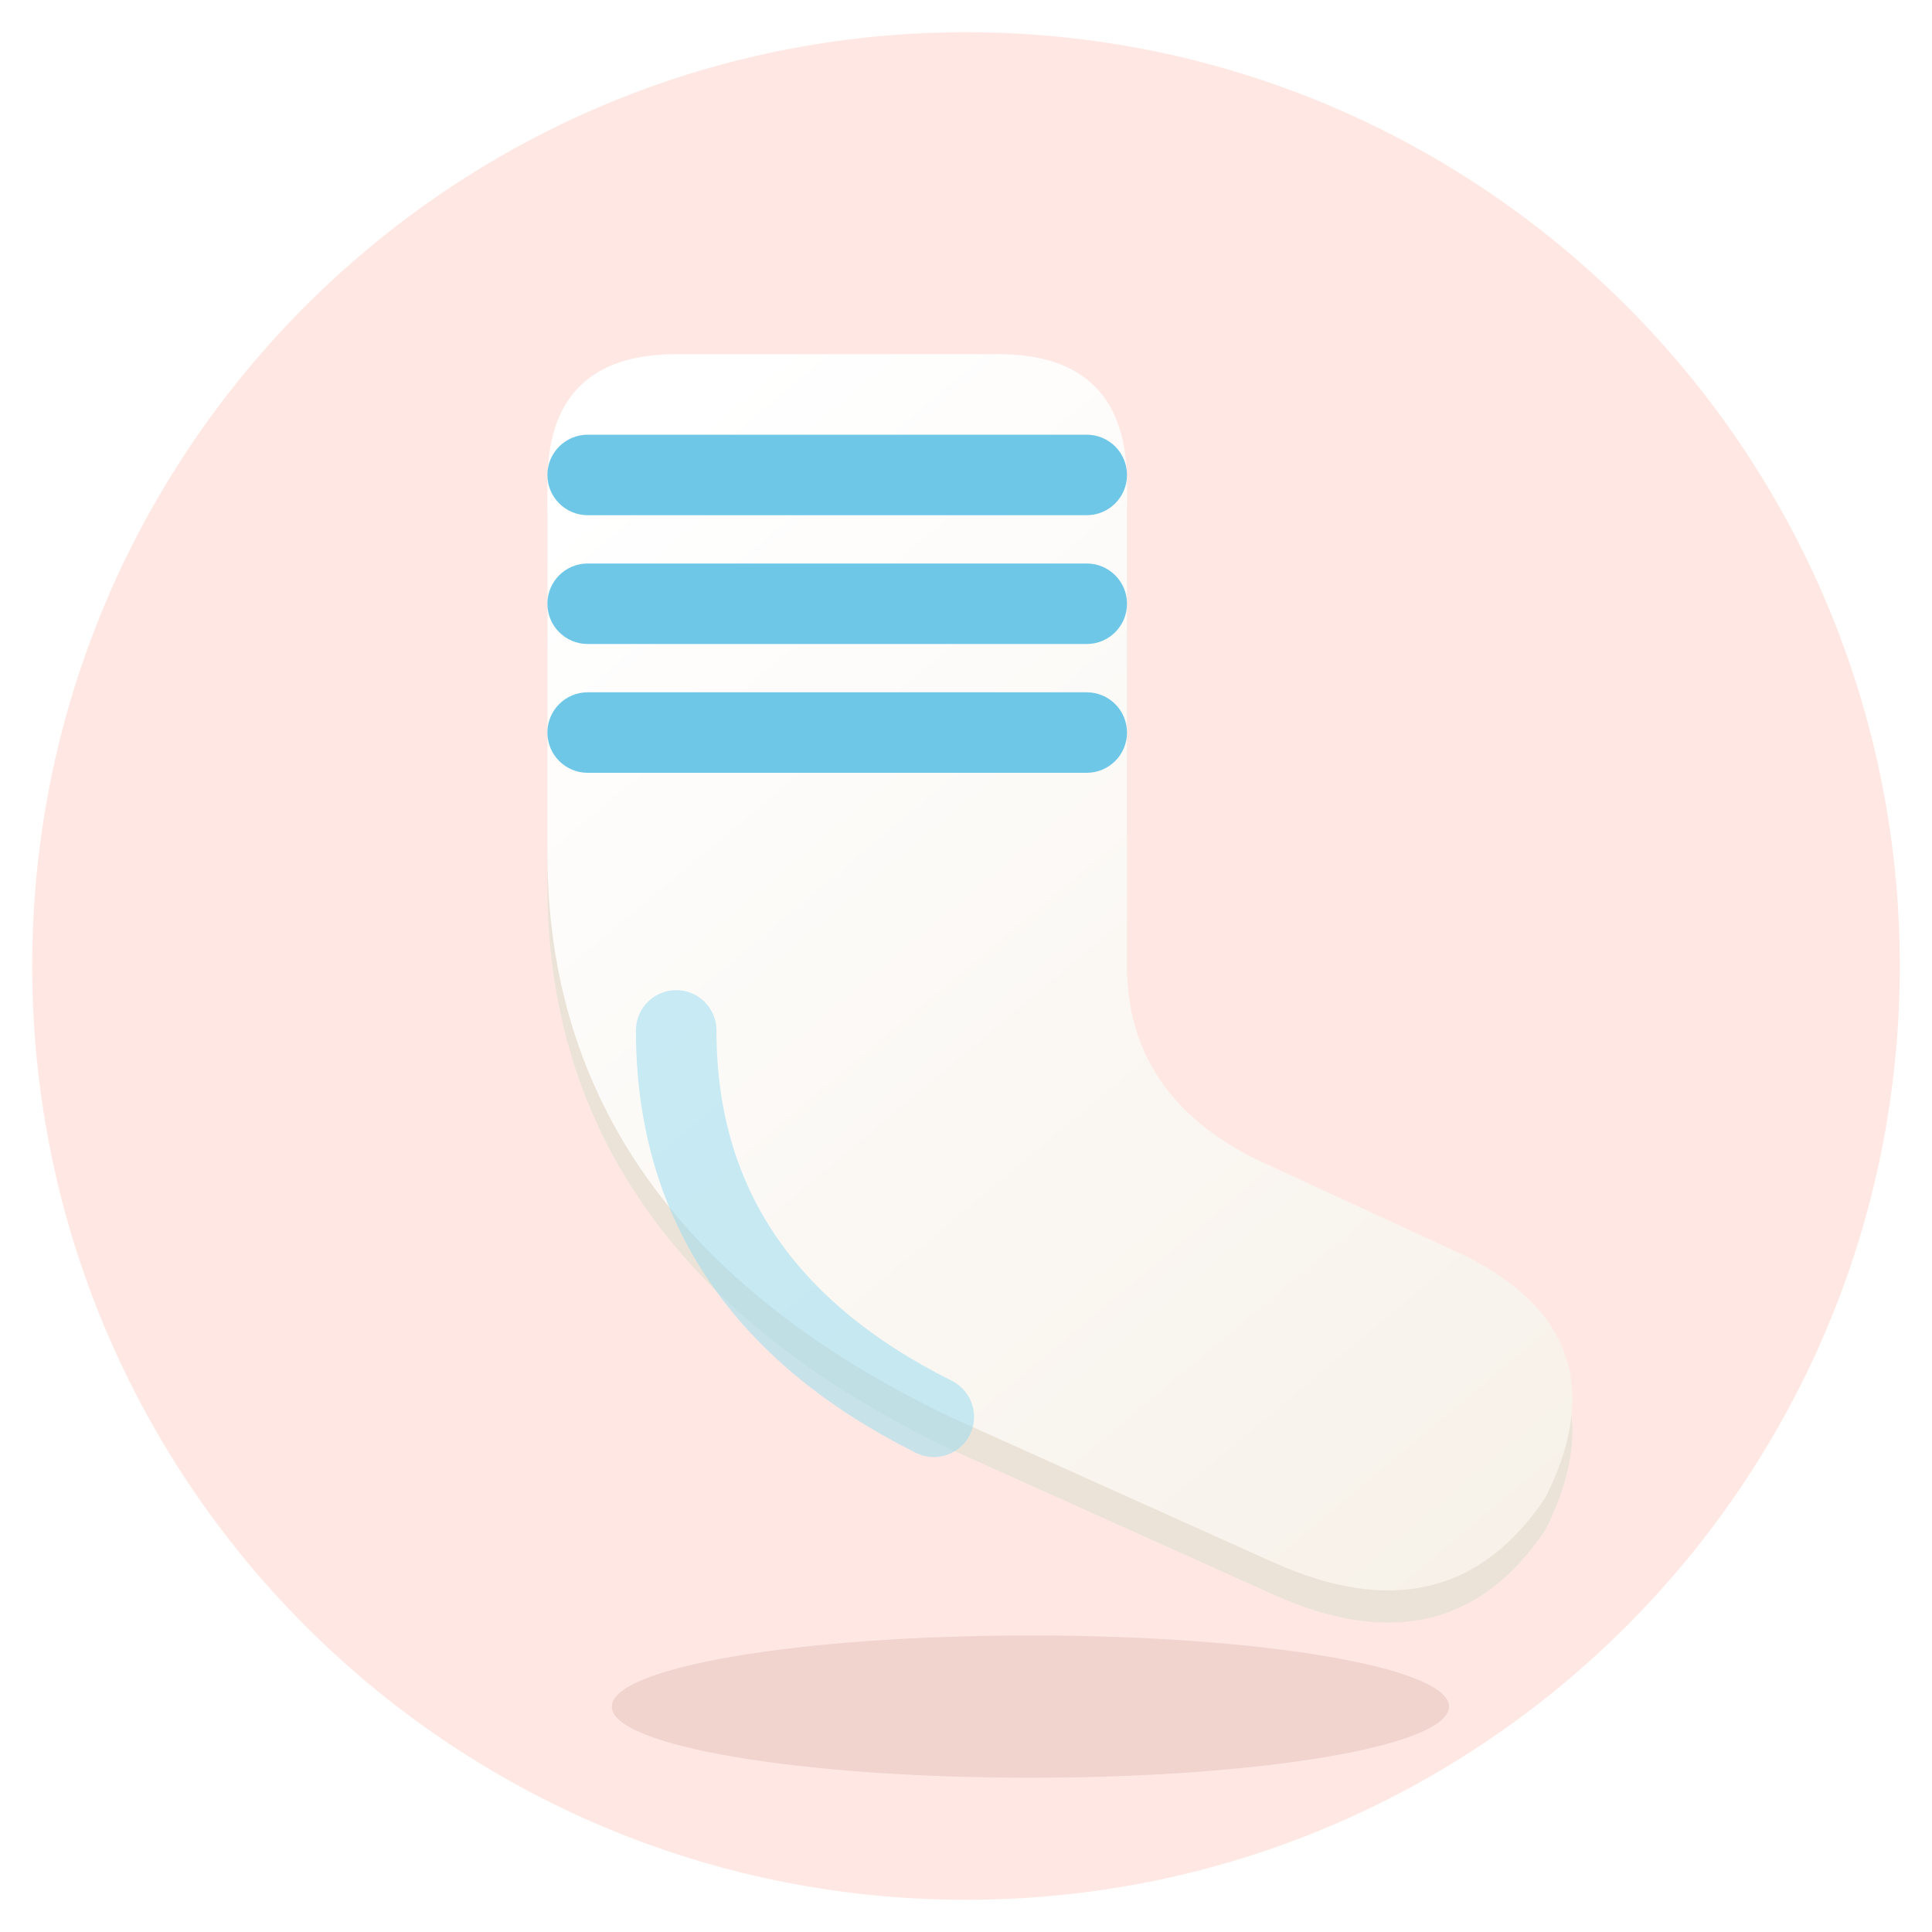
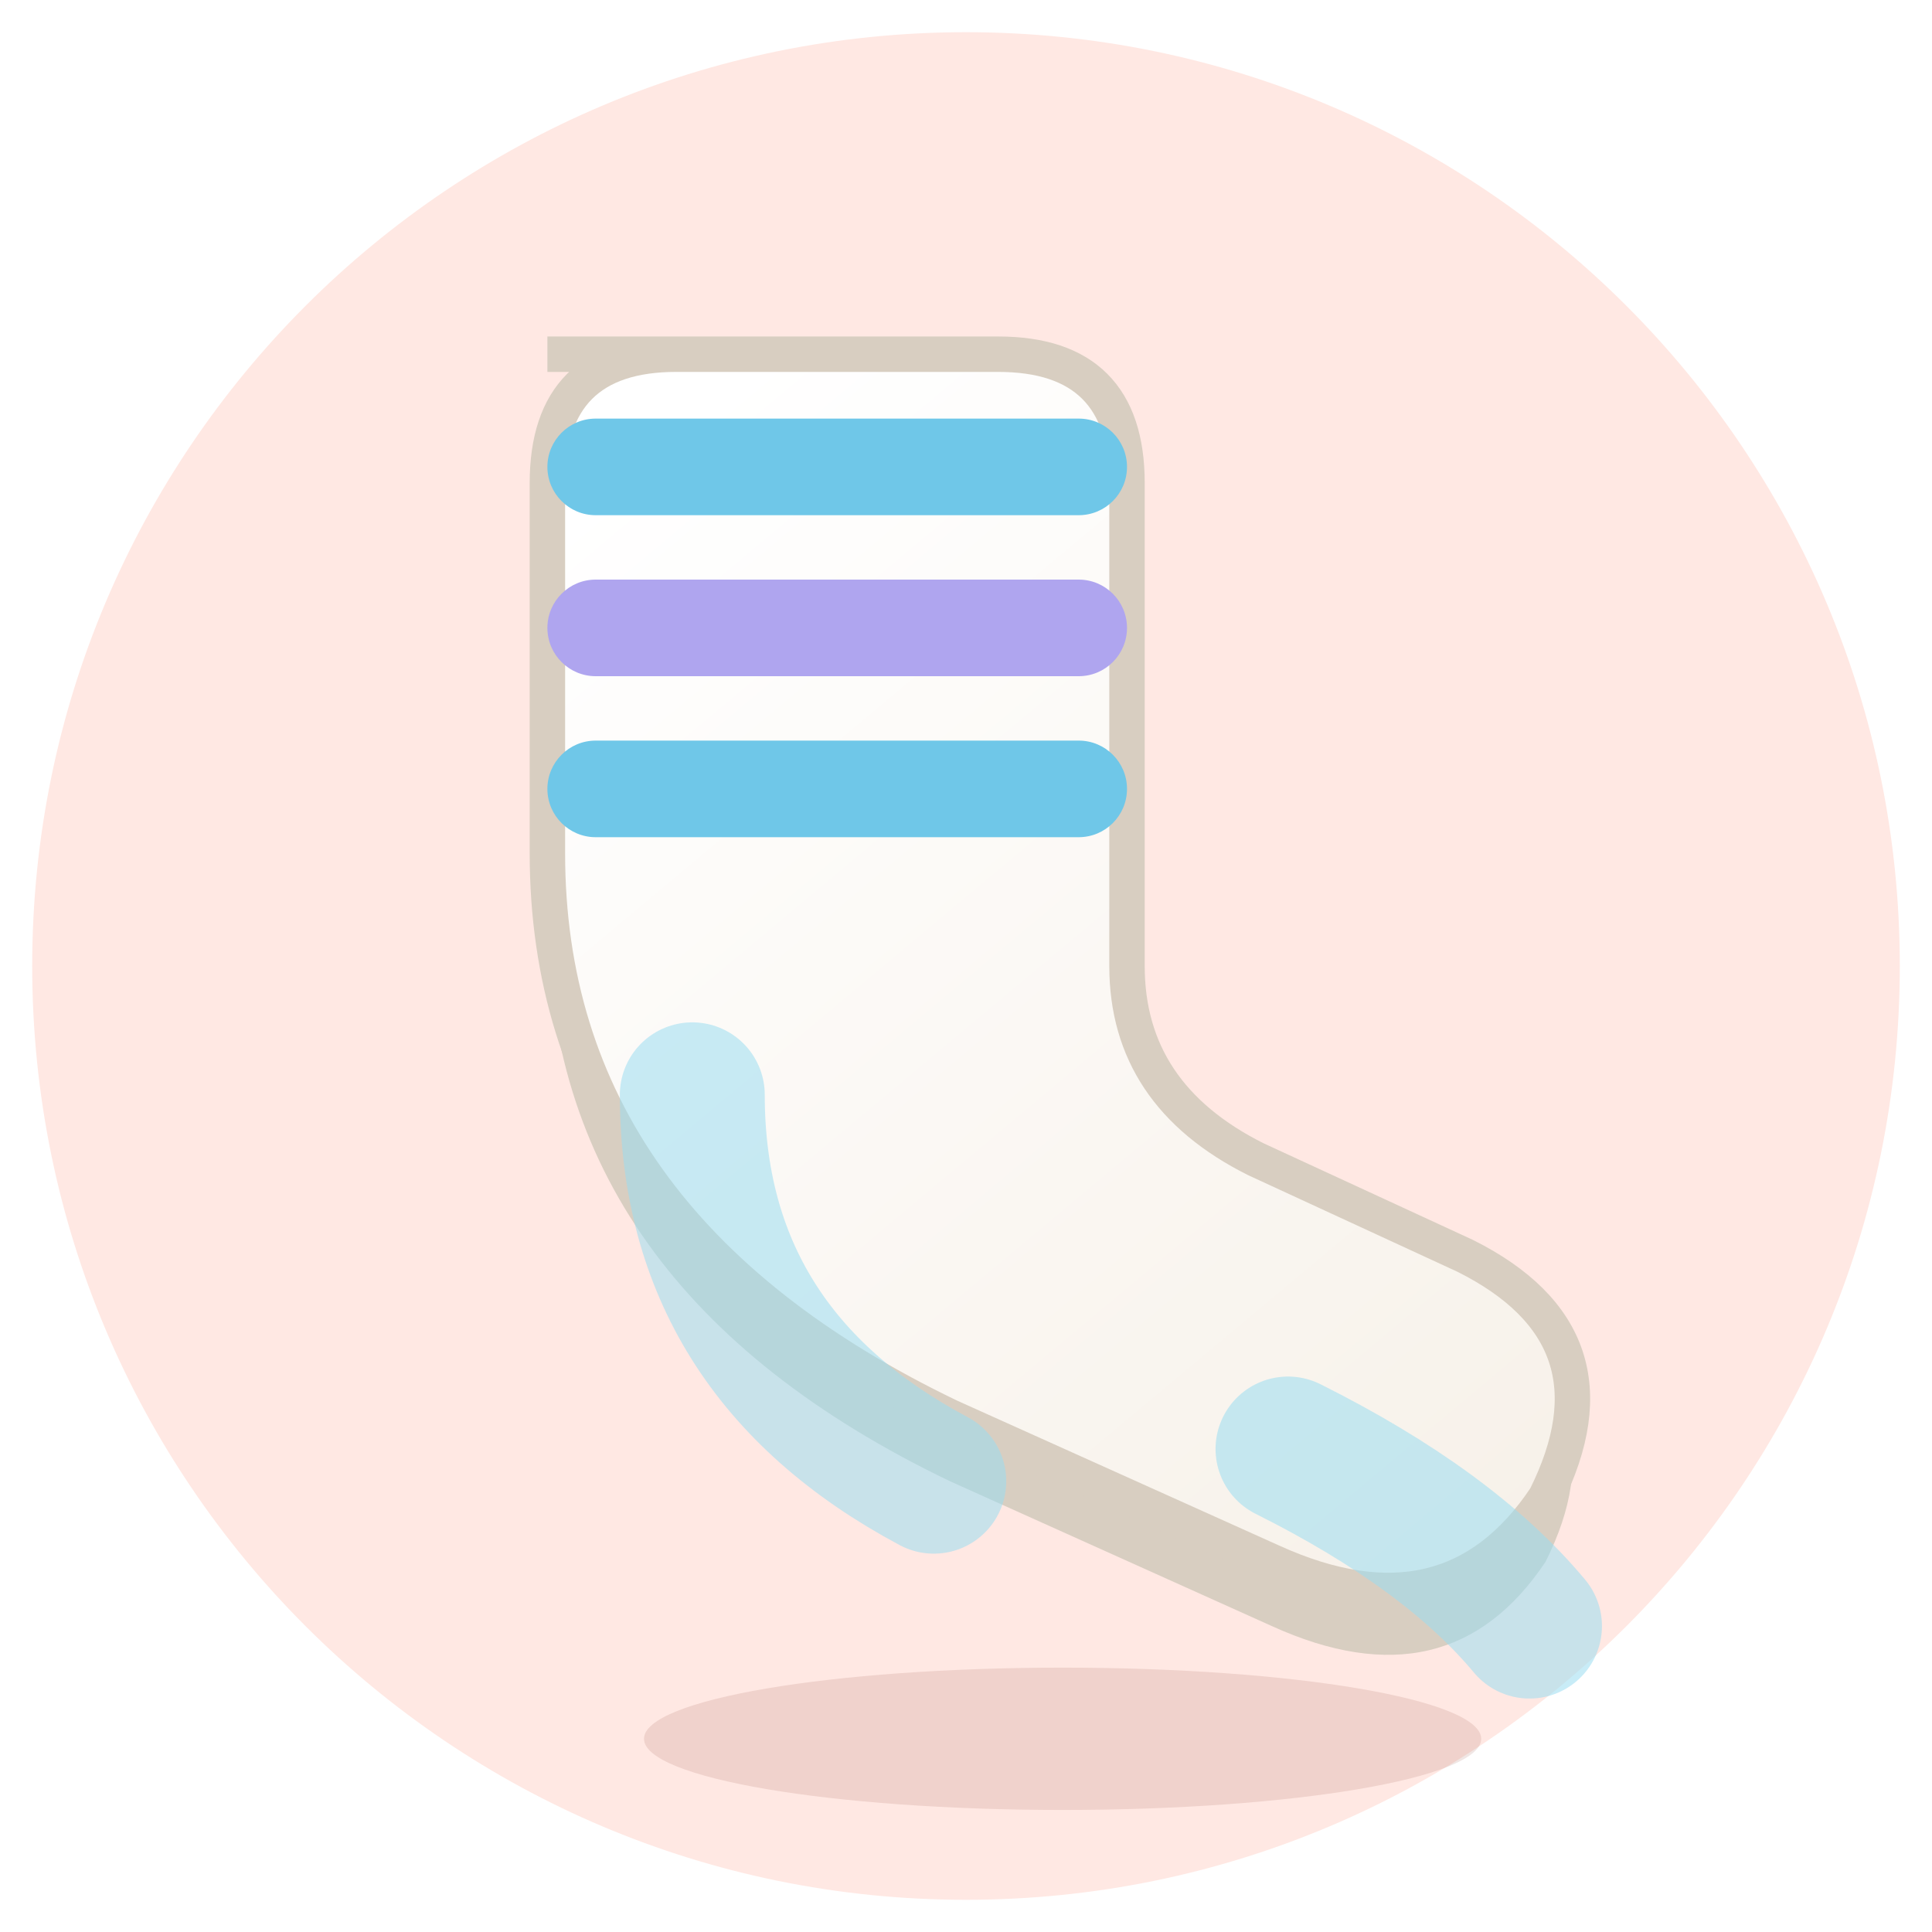
<svg xmlns="http://www.w3.org/2000/svg" viewBox="0 0 120 120" width="120" height="120">
  <defs>
    <linearGradient id="paperSheet" x1="0.2" y1="0" x2="0.9" y2="1">
      <stop offset="0" stop-color="#FFFFFF" />
      <stop offset="1" stop-color="#F7F1E9" />
    </linearGradient>
  </defs>
  <g id="quiz-sock">
    <circle cx="60" cy="60" r="58" fill="#FFE8E3" />
-     <ellipse cx="64" cy="106" rx="26" ry="4.42" fill="#8A3F30" opacity="0.12" />
+     <ellipse cx="66" cy="108" rx="26" ry="4.42" fill="#8A3F30" opacity="0.13" />
    <g transform="translate(56 58)">
-       <path d="M -22 -34 h 28 q 8 0 8 8 v 30 q 0 8 8 12 l 13 6 q 10 5 5 15 q -6 9 -17 4 l -20 -9 q -25 -12 -25 -35 v -23 q 0 -8 8 -8 Z" fill="#EBE3D8" />
+       <path d="M -22 -32 h 28 q 8 0 8 8 v 30 q 0 8 8 12 l 13 6 q 10 5 5 15 q -6 9 -17 4 l -20 -9 q -25 -12 -25 -35 v -23 q 0 -8 8 -8 Z" fill="#D8CEC1" />
      <path d="M -22 -36 h 28 q 8 0 8 8 v 30 q 0 8 8 12 l 13 6 q 10 5 5 15 q -6 9 -17 4 l -20 -9 q -25 -12 -25 -35 v -23 q 0 -8 8 -8 Z" fill="url(#paperSheet)" />
-       <rect x="-22" y="-31" width="36" height="5" rx="2.5" fill="#6FC7E8" />
-       <rect x="-22" y="-23" width="36" height="5" rx="2.5" fill="#6FC7E8" />
-       <rect x="-22" y="-15" width="36" height="5" rx="2.5" fill="#6FC7E8" />
-       <path d="M -14 6 q 0 16 16 24" stroke="#9BDCF1" stroke-width="5" fill="none" stroke-linecap="round" opacity="0.55" />
+       <path d="M -22 -36 h 28 q 8 0 8 8 v 30 q 0 8 8 12 l 13 6 q 10 5 5 15 q -6 9 -17 4 l -20 -9 q -25 -12 -25 -35 v -23 q 0 -8 8 -8 Z" fill="none" stroke="#D8CEC1" stroke-width="2.2" />
+       <rect x="-22" y="-32" width="36" height="6" rx="3" fill="#6FC7E8" />
+       <rect x="-22" y="-22" width="36" height="6" rx="3" fill="#AFA5EF" />
+       <rect x="-22" y="-12" width="36" height="6" rx="3" fill="#6FC7E8" />
+       <path d="M -13 10 q 0 16 15 24" stroke="#9BDCF1" stroke-width="9" fill="none" stroke-linecap="round" opacity="0.55" />
+       <path d="M 24 32 q 10 5 15 11" stroke="#9BDCF1" stroke-width="9" fill="none" stroke-linecap="round" opacity="0.55" />
    </g>
  </g>
</svg>
